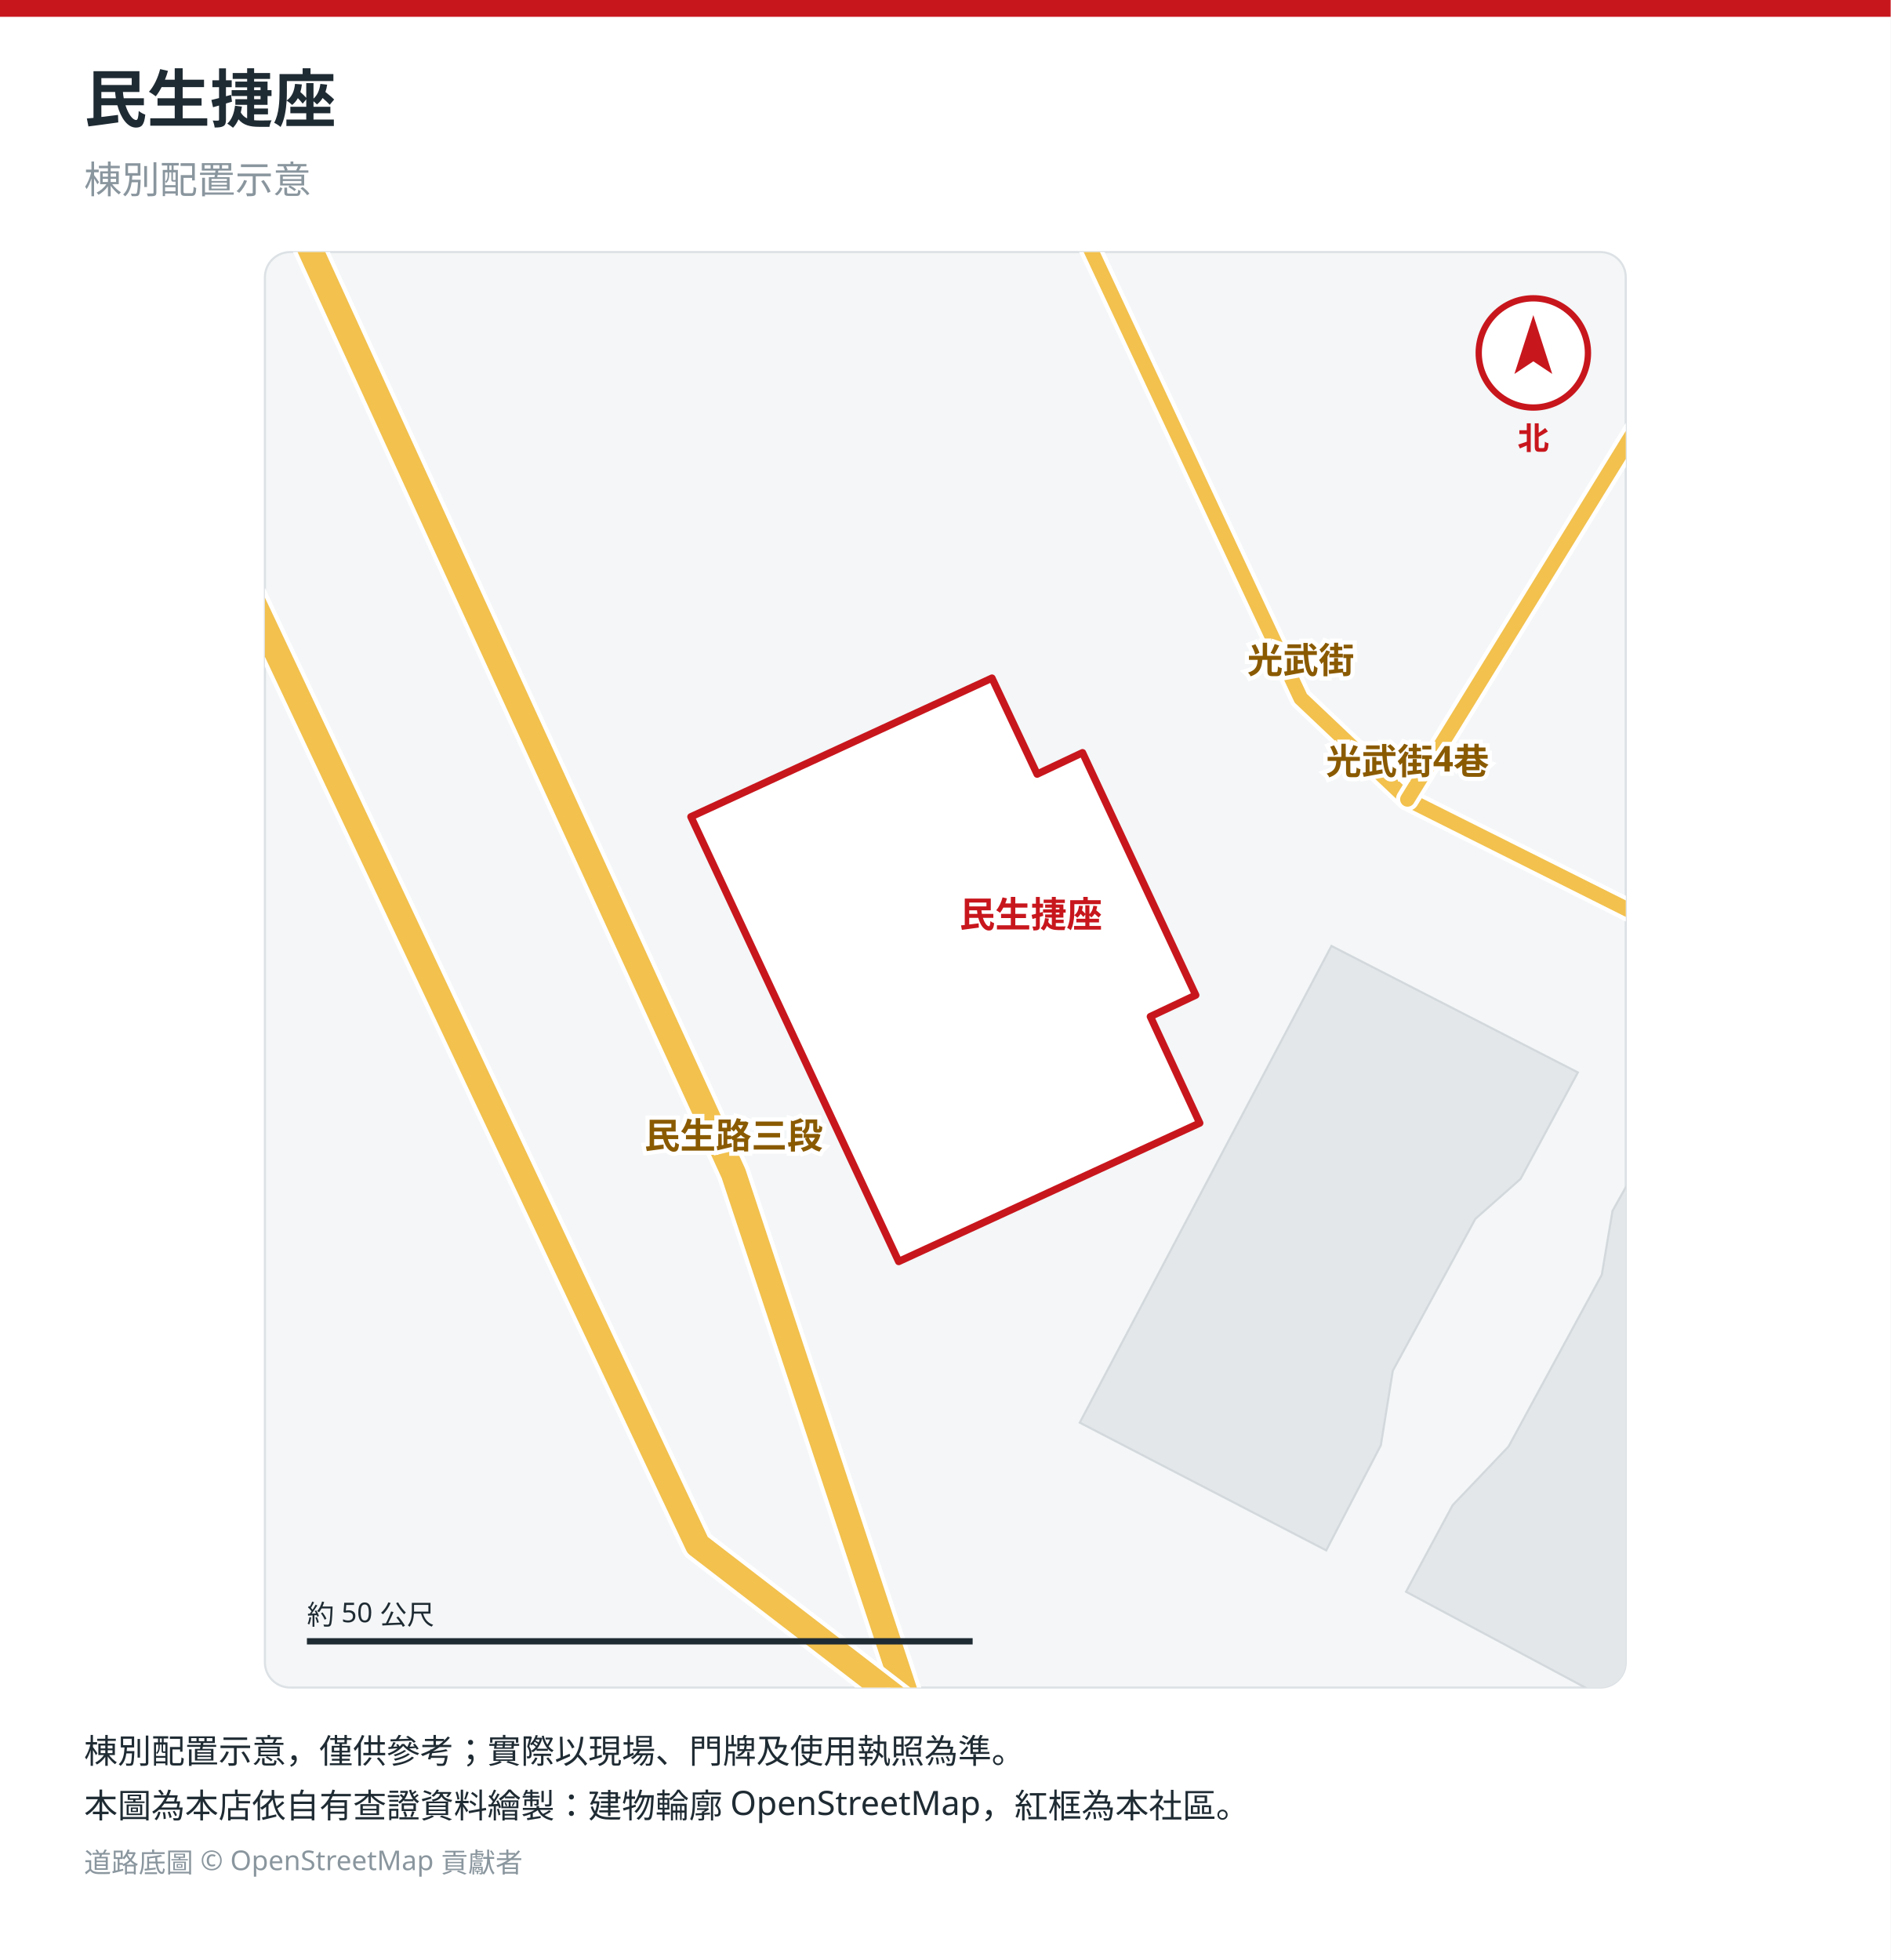
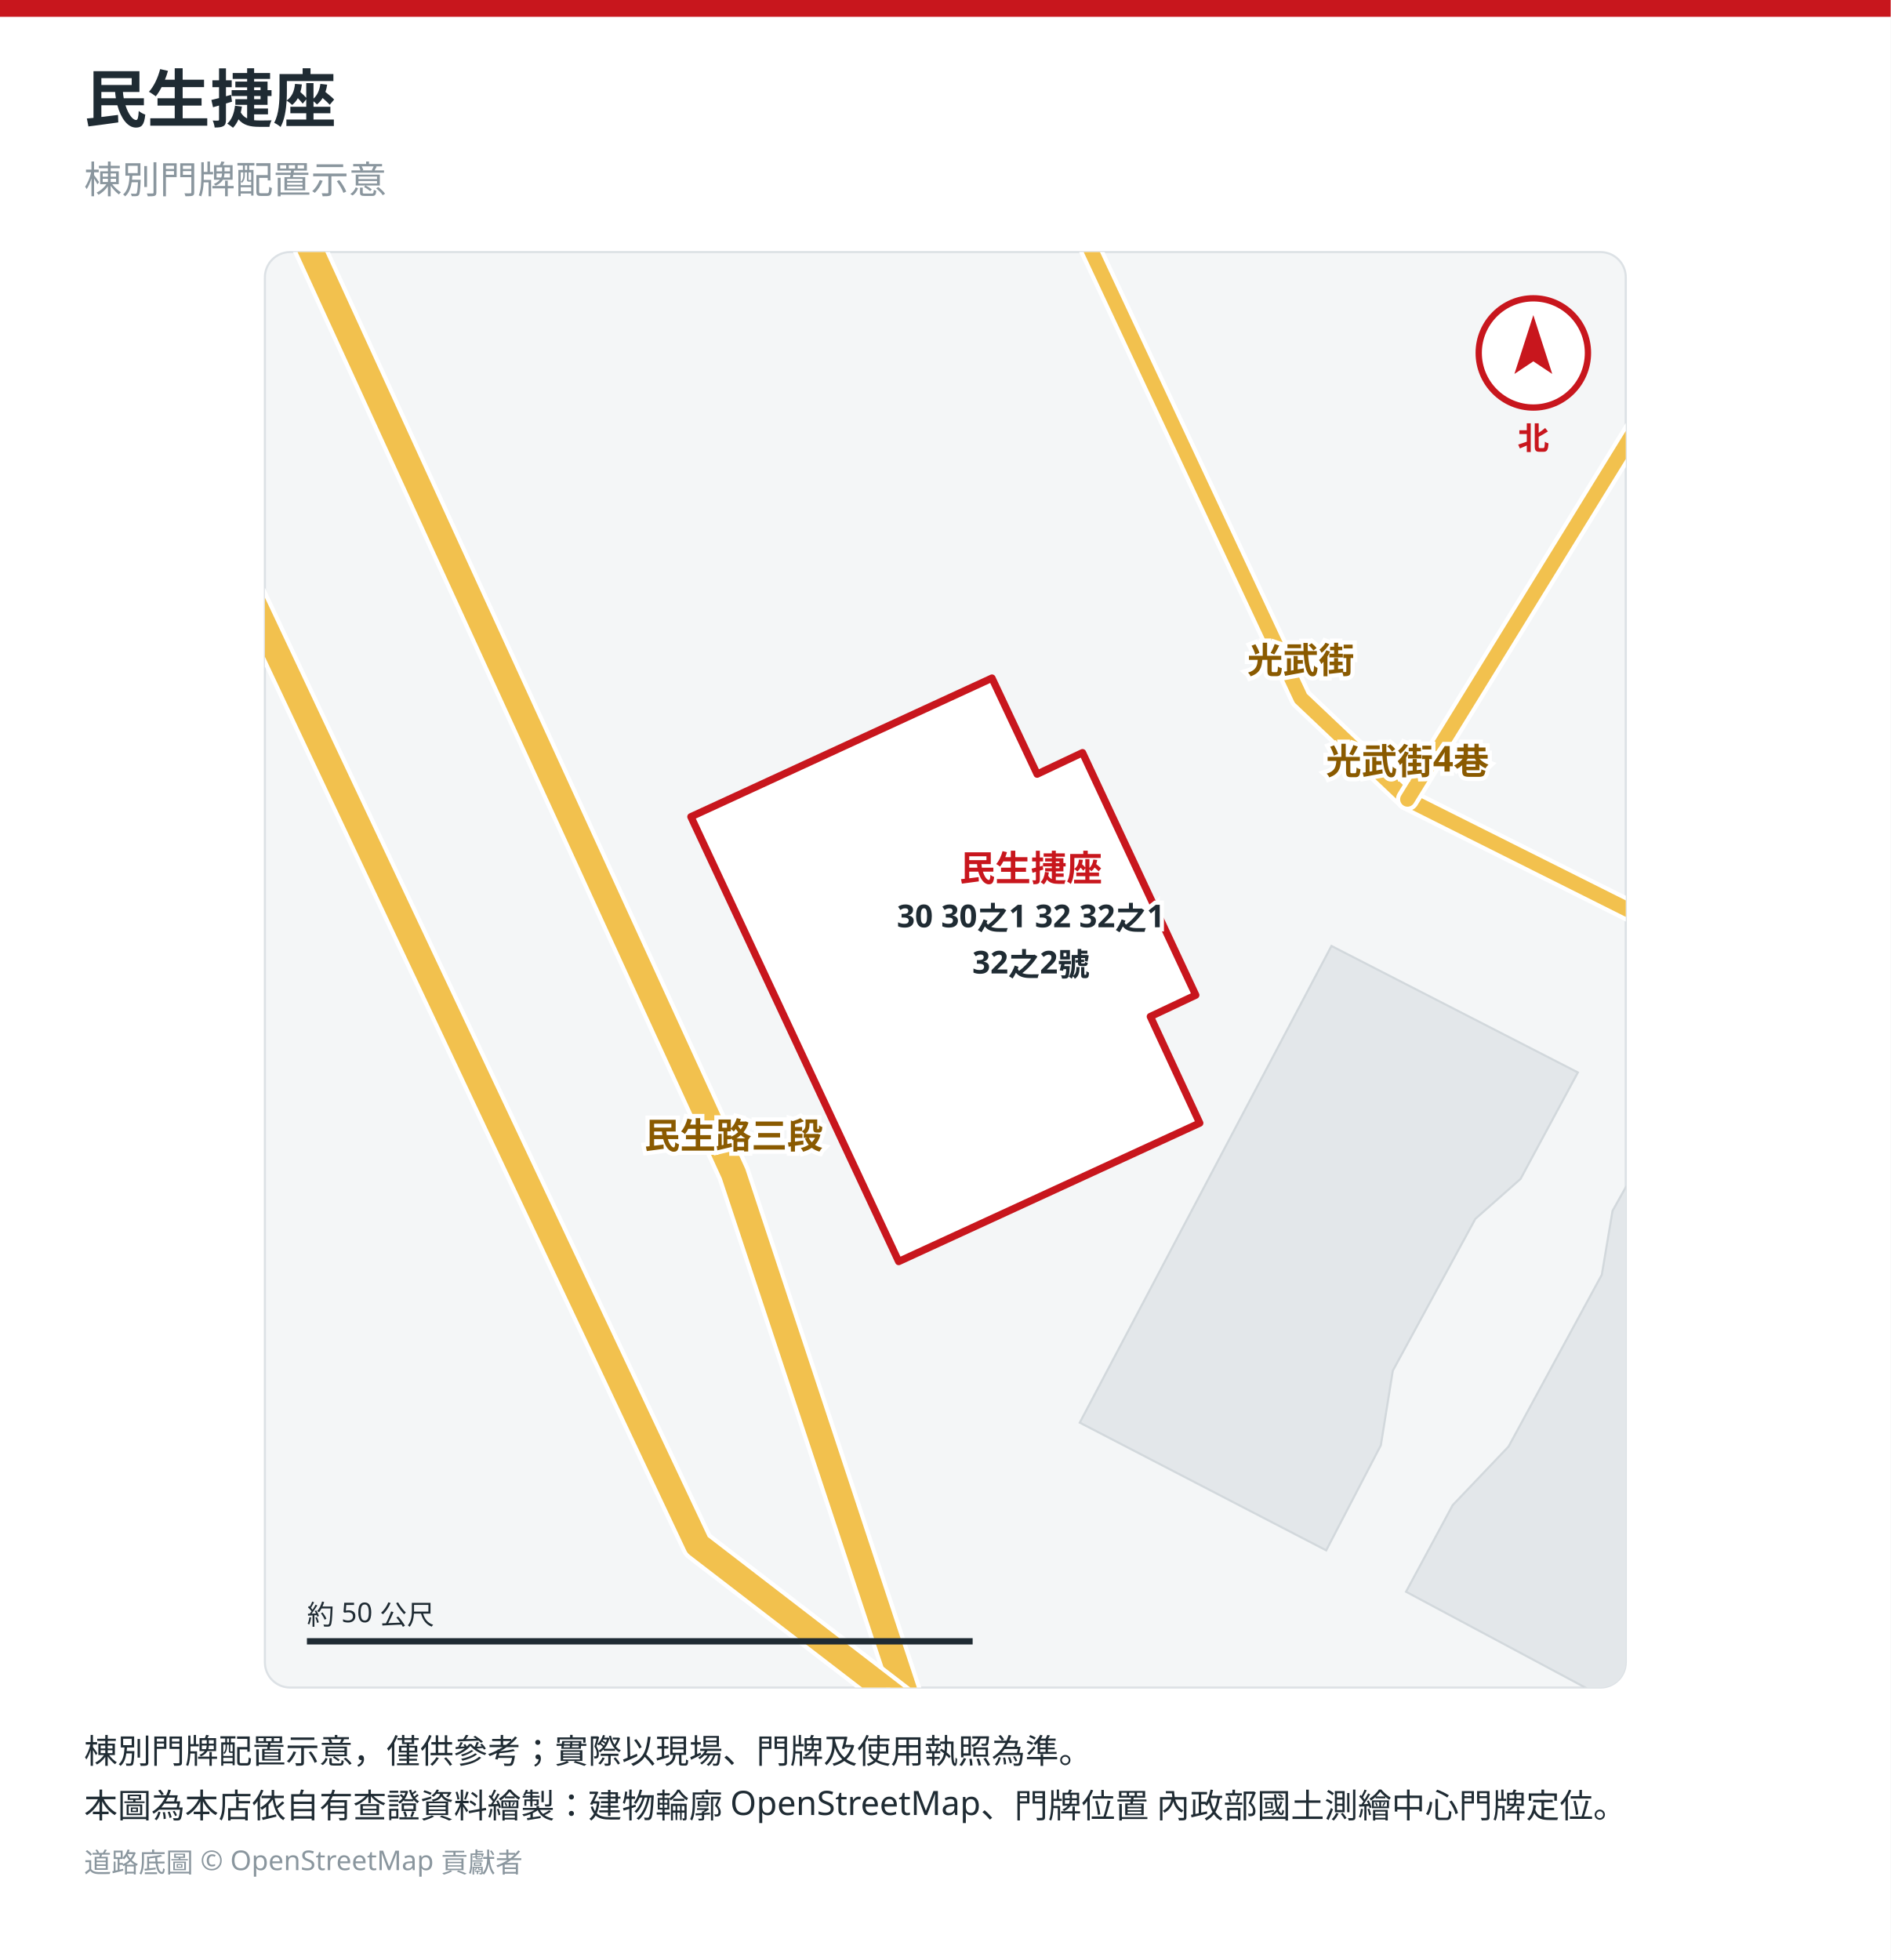
<svg xmlns="http://www.w3.org/2000/svg" viewBox="0 0 900 933" width="900" height="933" font-family="Noto Sans TC, Microsoft JhengHei, PingFang TC, sans-serif">
  <rect width="100%" height="100%" fill="#FFFFFF" />
  <rect width="100%" height="8" fill="#C8161D" />
  <text x="40" y="58" font-size="30" font-weight="700" fill="#1F2B33">民生捷座</text>
-   <text x="40" y="92" font-size="18" fill="#8A969E">棟別配置示意</text>
+   <text x="40" y="92" font-size="18" fill="#8A969E">棟別門牌配置示意</text>
  <defs>
    <clipPath id="c">
      <rect x="126.1" y="120.0" width="647.8" height="683.3" rx="12" />
    </clipPath>
  </defs>
  <rect x="126.1" y="120.0" width="647.8" height="683.3" rx="12" fill="#F4F6F7" stroke="#DCE1E5" />
  <g clip-path="url(#c)">
    <path d="M669.3,757.7 L786.6,820.4 L907.7,598.0 L791.0,534.6 L767.6,576.4 L762.5,606.8 L718.1,688.6 L691.5,716.5 Z" fill="#E3E7EA" stroke="#D2D8DC" stroke-width="1" />
    <path d="M514.0,677.2 L631.3,738.0 L657.3,688.0 L663.0,652.5 L702.3,580.2 L723.8,561.2 L751.1,510.5 L633.8,450.3 Z" fill="#E3E7EA" stroke="#D2D8DC" stroke-width="1" />
    <path d="M70.3,-211.5 L138.8,-243.2 L152.7,-212.2 L144.5,-208.4 L171.7,-150.0 L179.3,-153.2 L202.1,-104.4 L313.7,-155.7 L290.9,-205.2 L297.9,-208.4 L269.3,-269.8 L263.0,-266.7 L247.8,-299.6 L180.6,-268.6 L167.3,-299.0 L173.6,-302.2 L146.4,-361.8 L138.1,-357.3 L114.7,-407.4 L3.1,-356.7 L25.9,-307.2 L20.2,-304.7 L49.4,-243.2 L54.5,-245.1 Z" fill="#E3E7EA" stroke="#D2D8DC" stroke-width="1" />
    <path d="M44.3,1295.2 L12.0,1223.6 L55.1,1204.6 L-48.9,974.5 L22.8,942.2 L159.7,1243.9 Z" fill="#E3E7EA" stroke="#D2D8DC" stroke-width="1" />
    <path d="M756.2,841.4 L746.7,858.5 L735.3,878.8 L819.6,924.4 L832.2,901.6 L839.8,887.6 Z" fill="#E3E7EA" stroke="#D2D8DC" stroke-width="1" />
    <path d="M-138.9,871.2 L-62.2,875.0 L-70.4,1036.6 L-114.8,1034.7 L-147.1,1032.8 Z" fill="#E3E7EA" stroke="#D2D8DC" stroke-width="1" />
    <path d="M-410.8,1080.3 L-404.5,1011.2 L-147.1,1032.8 L-114.8,1034.7 L-120.5,1105.1 Z" fill="#E3E7EA" stroke="#D2D8DC" stroke-width="1" />
    <path d="M1172.6,632.2 L670.0,380.5 L619.2,332.4 L-1305.2,-3777.2 L-1473.2,-4174.0" fill="none" stroke="#FFFFFF" stroke-width="11" stroke-linecap="round" stroke-linejoin="round" />
    <path d="M1172.6,632.2 L670.0,380.5 L619.2,332.4 L-1305.2,-3777.2 L-1473.2,-4174.0" fill="none" stroke="#F2C14E" stroke-width="7" stroke-linecap="round" stroke-linejoin="round" />
    <path d="M1391.3,-572.2 L818.9,459.1" fill="none" stroke="#FFFFFF" stroke-width="11" stroke-linecap="round" stroke-linejoin="round" />
    <path d="M1391.3,-572.2 L818.9,459.1" fill="none" stroke="#F2C14E" stroke-width="7" stroke-linecap="round" stroke-linejoin="round" />
    <path d="M50.6,-86.0 L321.3,-78.4 L417.0,-102.5 L466.5,-74.6 L1092.8,-33.4" fill="none" stroke="#FFFFFF" stroke-width="11" stroke-linecap="round" stroke-linejoin="round" />
    <path d="M50.6,-86.0 L321.3,-78.4 L417.0,-102.5 L466.5,-74.6 L1092.8,-33.4" fill="none" stroke="#F2C14E" stroke-width="7" stroke-linecap="round" stroke-linejoin="round" />
    <path d="M-38.7,-288.2 L-109.7,-255.9" fill="none" stroke="#FFFFFF" stroke-width="11" stroke-linecap="round" stroke-linejoin="round" />
    <path d="M-38.7,-288.2 L-109.7,-255.9" fill="none" stroke="#F2C14E" stroke-width="7" stroke-linecap="round" stroke-linejoin="round" />
    <path d="M433.5,813.5 L349.2,558.7 L-38.7,-288.2" fill="none" stroke="#FFFFFF" stroke-width="16" stroke-linecap="round" stroke-linejoin="round" />
    <path d="M433.5,813.5 L349.2,558.7 L-38.7,-288.2" fill="none" stroke="#F2C14E" stroke-width="12" stroke-linecap="round" stroke-linejoin="round" />
    <path d="M749.8,-589.3 L829.7,-446.1 L809.4,154.2 L670.0,380.5" fill="none" stroke="#FFFFFF" stroke-width="11" stroke-linecap="round" stroke-linejoin="round" />
    <path d="M749.8,-589.3 L829.7,-446.1 L809.4,154.2 L670.0,380.5" fill="none" stroke="#F2C14E" stroke-width="7" stroke-linecap="round" stroke-linejoin="round" />
    <path d="M1037.0,1116.5 L1516.2,1176.7 L2100.0,1210.9" fill="none" stroke="#FFFFFF" stroke-width="11" stroke-linecap="round" stroke-linejoin="round" />
    <path d="M1037.0,1116.5 L1516.2,1176.7 L2100.0,1210.9" fill="none" stroke="#F2C14E" stroke-width="7" stroke-linecap="round" stroke-linejoin="round" />
    <path d="M-310.7,-25.8 L107.7,883.2 L283.9,1215.4" fill="none" stroke="#FFFFFF" stroke-width="16" stroke-linecap="round" stroke-linejoin="round" />
    <path d="M-310.7,-25.8 L107.7,883.2 L283.9,1215.4" fill="none" stroke="#F2C14E" stroke-width="12" stroke-linecap="round" stroke-linejoin="round" />
    <path d="M-109.7,-255.9 L-364.5,-148.1" fill="none" stroke="#FFFFFF" stroke-width="11" stroke-linecap="round" stroke-linejoin="round" />
    <path d="M-109.7,-255.9 L-364.5,-148.1" fill="none" stroke="#F2C14E" stroke-width="7" stroke-linecap="round" stroke-linejoin="round" />
    <path d="M433.5,813.5 L332.1,735.5 L24.0,82.0" fill="none" stroke="#FFFFFF" stroke-width="16" stroke-linecap="round" stroke-linejoin="round" />
    <path d="M433.5,813.5 L332.1,735.5 L24.0,82.0" fill="none" stroke="#F2C14E" stroke-width="12" stroke-linecap="round" stroke-linejoin="round" />
    <path d="M24.0,82.0 L-83.7,-200.7 L-502.7,-1059.7" fill="none" stroke="#FFFFFF" stroke-width="16" stroke-linecap="round" stroke-linejoin="round" />
    <path d="M24.0,82.0 L-83.7,-200.7 L-502.7,-1059.7" fill="none" stroke="#F2C14E" stroke-width="12" stroke-linecap="round" stroke-linejoin="round" />
    <path d="M721.3,1512.7 L452.5,928.8 L433.5,813.5" fill="none" stroke="#FFFFFF" stroke-width="16" stroke-linecap="round" stroke-linejoin="round" />
    <path d="M721.3,1512.7 L452.5,928.8 L433.5,813.5" fill="none" stroke="#F2C14E" stroke-width="12" stroke-linecap="round" stroke-linejoin="round" />
    <path d="M1378.6,218.9 L992.6,976.4" fill="none" stroke="#FFFFFF" stroke-width="16" stroke-linecap="round" stroke-linejoin="round" />
    <path d="M1378.6,218.9 L992.6,976.4" fill="none" stroke="#F2C14E" stroke-width="12" stroke-linecap="round" stroke-linejoin="round" />
    <path d="M992.6,976.4 L721.3,1512.7" fill="none" stroke="#FFFFFF" stroke-width="16" stroke-linecap="round" stroke-linejoin="round" />
    <path d="M992.6,976.4 L721.3,1512.7" fill="none" stroke="#F2C14E" stroke-width="12" stroke-linecap="round" stroke-linejoin="round" />
    <path d="M328.9,388.8 L472.2,322.8 L493.7,368.5 L515.3,358.3 L569.2,473.7 L547.6,483.9 L571.1,534.6 L427.8,600.5 Z" fill="#FFFFFF" stroke="#C8161D" stroke-width="3.5" stroke-linejoin="round" />
  </g>
  <text x="619.2" y="320.4" font-size="17" font-weight="700" fill="#8A5A00" text-anchor="middle" stroke="#FFFFFF" stroke-width="4" paint-order="stroke">光武街</text>
  <text x="349.2" y="546.7" font-size="17" font-weight="700" fill="#8A5A00" text-anchor="middle" stroke="#FFFFFF" stroke-width="4" paint-order="stroke">民生路三段</text>
  <text x="670.0" y="368.5" font-size="17" font-weight="700" fill="#8A5A00" text-anchor="middle" stroke="#FFFFFF" stroke-width="4" paint-order="stroke">光武街4巷</text>
-   <text x="490.7" y="441.4" font-size="17" font-weight="700" fill="#C8161D" text-anchor="middle" stroke="#FFFFFF" stroke-width="4" paint-order="stroke">民生捷座</text>
+   <text x="490.7" y="419.4" font-size="17" font-weight="700" fill="#C8161D" text-anchor="middle" stroke="#FFFFFF" stroke-width="4" paint-order="stroke">民生捷座</text>
+   <text x="490.7" y="441.4" font-size="15" font-weight="600" fill="#1F2B33" text-anchor="middle" stroke="#FFFFFF" stroke-width="4" paint-order="stroke">30 30之1 32 32之1</text>
+   <text x="490.7" y="463.4" font-size="15" font-weight="600" fill="#1F2B33" text-anchor="middle" stroke="#FFFFFF" stroke-width="4" paint-order="stroke">32之2號</text>
  <circle cx="729.9" cy="168.0" r="26" fill="#FFFFFF" stroke="#C8161D" stroke-width="3" />
  <path d="M729.9,150.0 L738.9,178.0 L729.9,172.0 L720.9,178.0 Z" fill="#C8161D" />
  <text x="729.9" y="214.0" font-size="15" font-weight="700" fill="#C8161D" text-anchor="middle">北</text>
  <line x1="146.1" y1="781.3" x2="463.0" y2="781.3" stroke="#1F2B33" stroke-width="3" />
  <text x="146.1" y="773.3" font-size="13" fill="#1F2B33">約 50 公尺</text>
-   <text x="40" y="839.3" font-size="16" fill="#1F2B33">棟別配置示意，僅供參考；實際以現場、門牌及使用執照為準。</text>
-   <text x="40" y="865.3" font-size="16" fill="#1F2B33">本圖為本店依自有查證資料繪製：建物輪廓 OpenStreetMap，紅框為本社區。</text>
+   <text x="40" y="839.3" font-size="16" fill="#1F2B33">棟別門牌配置示意，僅供參考；實際以現場、門牌及使用執照為準。</text>
+   <text x="40" y="865.3" font-size="16" fill="#1F2B33">本圖為本店依自有查證資料繪製：建物輪廓 OpenStreetMap、門牌位置 內政部國土測繪中心門牌定位。</text>
  <text x="40" y="891.3" font-size="13" fill="#8A969E">道路底圖 © OpenStreetMap 貢獻者</text>
</svg>
